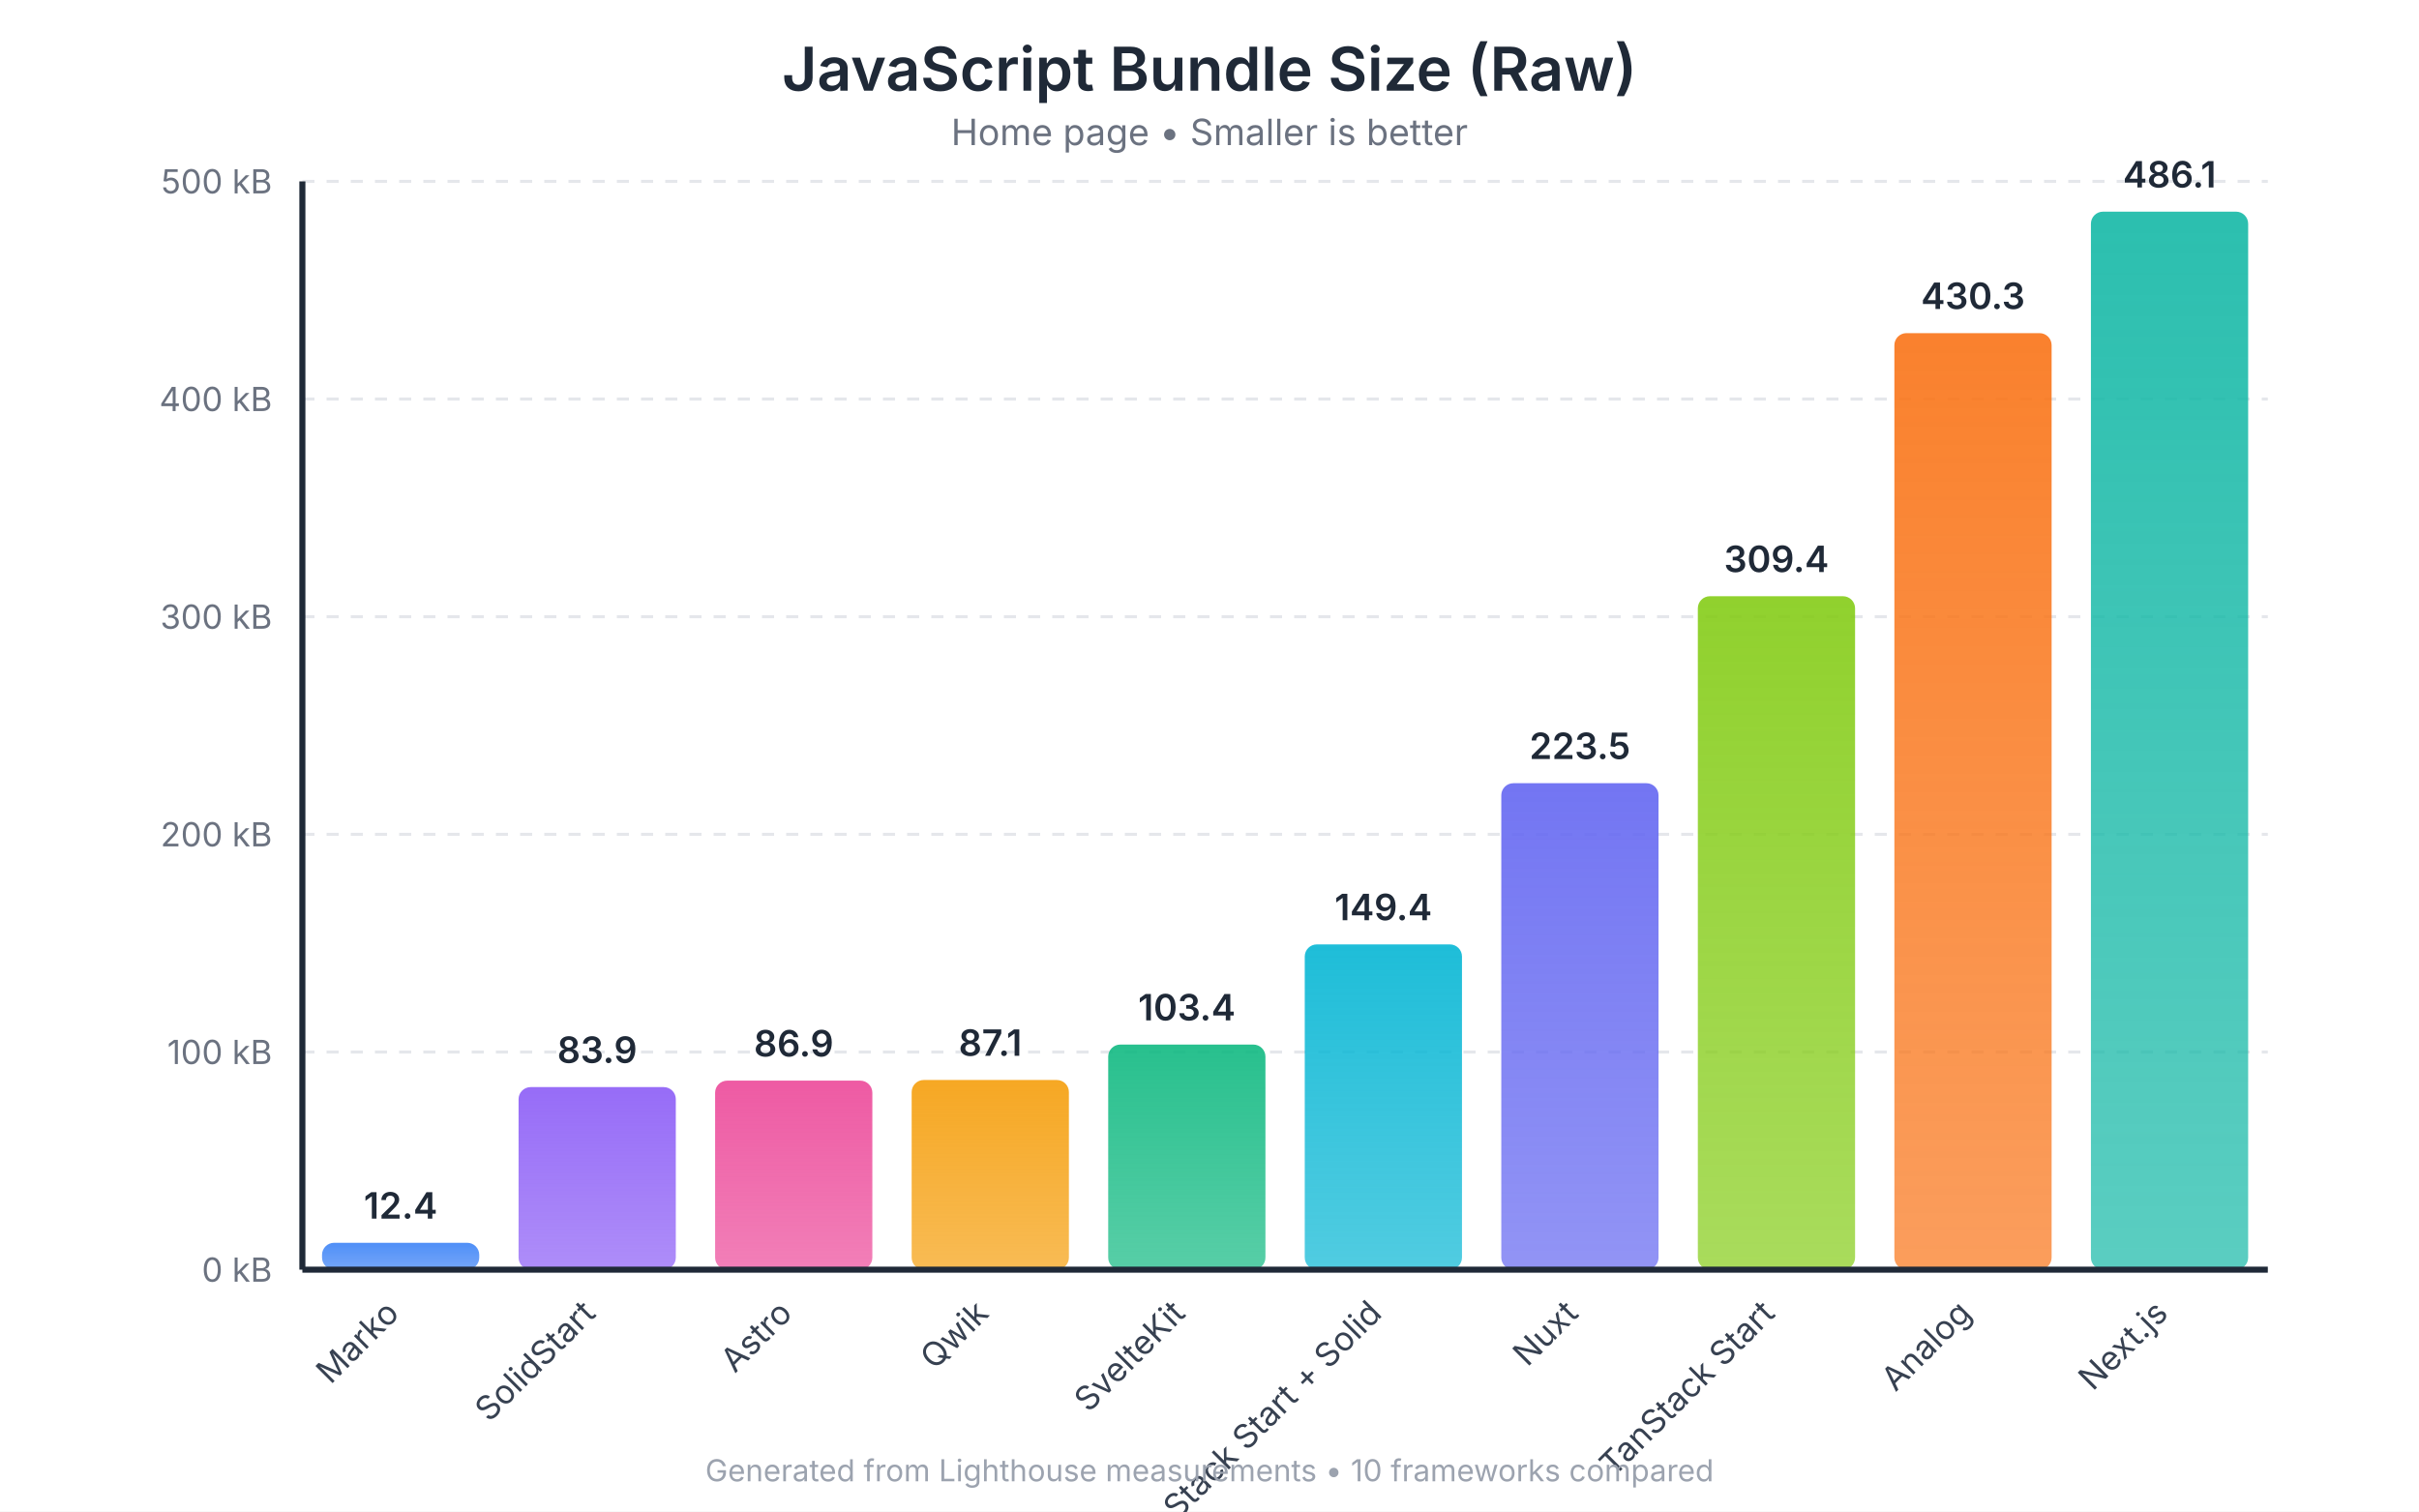
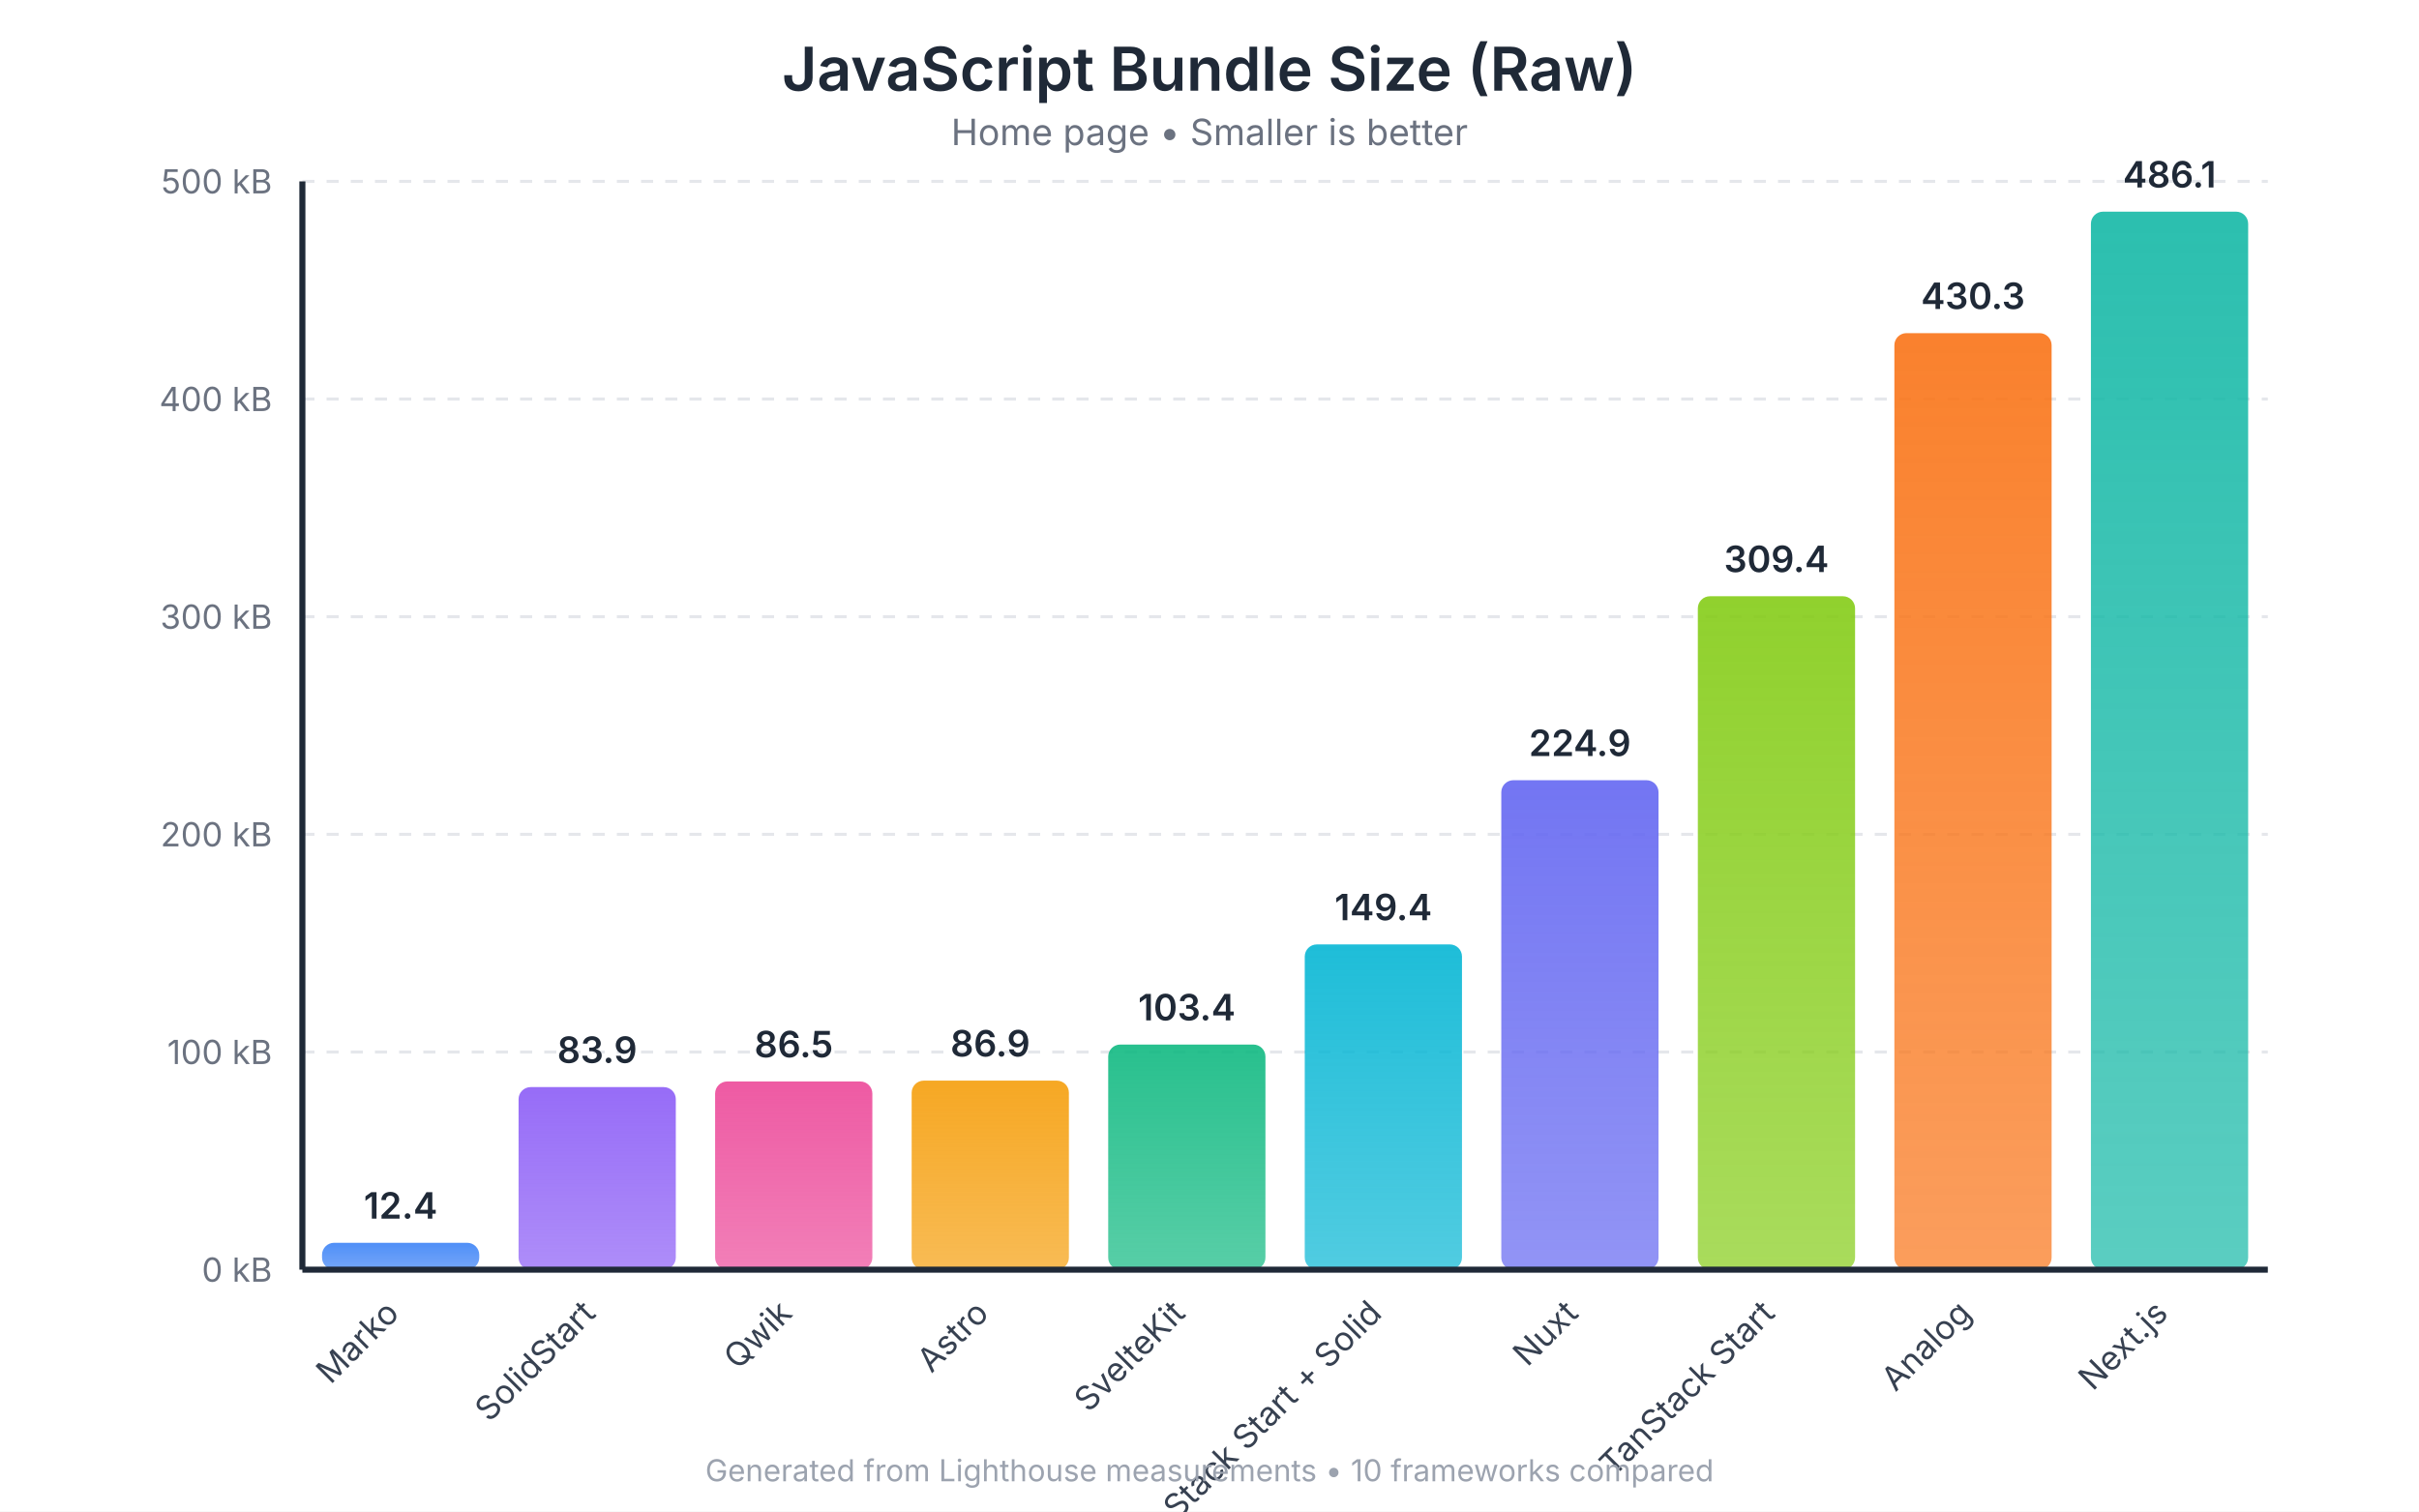
<svg xmlns="http://www.w3.org/2000/svg" viewBox="0 0 800 500" font-family="system-ui, -apple-system, sans-serif">
  <rect width="800" height="500" fill="#ffffff" />
  <text x="400.0" y="30" text-anchor="middle" font-size="20" font-weight="600" fill="#1f2937">
    JavaScript Bundle Size (Raw)
  </text>
  <text x="400.0" y="48" text-anchor="middle" font-size="12" fill="#6b7280">
    Home page • Smaller is better
  </text>
  <g transform="translate(100, 60)">
    <line x1="0" y1="360.0" x2="650" y2="360.0" stroke="#e5e7eb" stroke-width="1" stroke-dasharray="4,4" />
    <text x="-10" y="360.0" text-anchor="end" dominant-baseline="middle" font-size="11" fill="#6b7280">0 kB</text>
    <line x1="0" y1="288.0" x2="650" y2="288.0" stroke="#e5e7eb" stroke-width="1" stroke-dasharray="4,4" />
    <text x="-10" y="288.0" text-anchor="end" dominant-baseline="middle" font-size="11" fill="#6b7280">100 kB</text>
    <line x1="0" y1="216.0" x2="650" y2="216.0" stroke="#e5e7eb" stroke-width="1" stroke-dasharray="4,4" />
    <text x="-10" y="216.0" text-anchor="end" dominant-baseline="middle" font-size="11" fill="#6b7280">200 kB</text>
    <line x1="0" y1="144.0" x2="650" y2="144.0" stroke="#e5e7eb" stroke-width="1" stroke-dasharray="4,4" />
    <text x="-10" y="144.0" text-anchor="end" dominant-baseline="middle" font-size="11" fill="#6b7280">300 kB</text>
    <line x1="0" y1="72.0" x2="650" y2="72.0" stroke="#e5e7eb" stroke-width="1" stroke-dasharray="4,4" />
    <text x="-10" y="72.0" text-anchor="end" dominant-baseline="middle" font-size="11" fill="#6b7280">400 kB</text>
    <line x1="0" y1="0.0" x2="650" y2="0.0" stroke="#e5e7eb" stroke-width="1" stroke-dasharray="4,4" />
    <text x="-10" y="0.0" text-anchor="end" dominant-baseline="middle" font-size="11" fill="#6b7280">500 kB</text>
    <defs>
      <linearGradient id="grad0" x1="0%" y1="0%" x2="0%" y2="100%">
        <stop offset="0%" style="stop-color:#3b82f6;stop-opacity:0.9" />
        <stop offset="100%" style="stop-color:#3b82f6;stop-opacity:0.7" />
      </linearGradient>
    </defs>
    <rect x="6.5" y="351.106" width="52.0" height="8.894" fill="url(#grad0)" rx="4" />
    <text x="32.5" y="343.106" text-anchor="middle" font-size="12" font-weight="600" fill="#1f2937">12.4</text>
    <text x="32.5" y="375" text-anchor="end" font-size="11" fill="#374151" transform="rotate(-45, 32.5, 375)">Marko</text>
    <defs>
      <linearGradient id="grad1" x1="0%" y1="0%" x2="0%" y2="100%">
        <stop offset="0%" style="stop-color:#8b5cf6;stop-opacity:0.9" />
        <stop offset="100%" style="stop-color:#8b5cf6;stop-opacity:0.7" />
      </linearGradient>
    </defs>
    <rect x="71.5" y="299.602" width="52.0" height="60.398" fill="url(#grad1)" rx="4" />
    <text x="97.5" y="291.602" text-anchor="middle" font-size="12" font-weight="600" fill="#1f2937">83.9</text>
    <text x="97.5" y="375" text-anchor="end" font-size="11" fill="#374151" transform="rotate(-45, 97.5, 375)">SolidStart</text>
    <defs>
      <linearGradient id="grad2" x1="0%" y1="0%" x2="0%" y2="100%">
        <stop offset="0%" style="stop-color:#ec4899;stop-opacity:0.9" />
        <stop offset="100%" style="stop-color:#ec4899;stop-opacity:0.7" />
      </linearGradient>
    </defs>
-     <rect x="136.5" y="297.468" width="52.0" height="62.532" fill="url(#grad2)" rx="4" />
-     <text x="162.5" y="289.468" text-anchor="middle" font-size="12" font-weight="600" fill="#1f2937">86.9</text>
-     <text x="162.5" y="375" text-anchor="end" font-size="11" fill="#374151" transform="rotate(-45, 162.5, 375)">Astro</text>
+     <rect x="136.5" y="297.743" width="52.0" height="62.258" fill="url(#grad2)" rx="4" />
+     <text x="162.5" y="289.743" text-anchor="middle" font-size="12" font-weight="600" fill="#1f2937">86.5</text>
+     <text x="162.5" y="375" text-anchor="end" font-size="11" fill="#374151" transform="rotate(-45, 162.5, 375)">Qwik</text>
    <defs>
      <linearGradient id="grad3" x1="0%" y1="0%" x2="0%" y2="100%">
        <stop offset="0%" style="stop-color:#f59e0b;stop-opacity:0.9" />
        <stop offset="100%" style="stop-color:#f59e0b;stop-opacity:0.7" />
      </linearGradient>
    </defs>
-     <rect x="201.5" y="297.255" width="52.0" height="62.745" fill="url(#grad3)" rx="4" />
-     <text x="227.5" y="289.255" text-anchor="middle" font-size="12" font-weight="600" fill="#1f2937">87.1</text>
-     <text x="227.5" y="375" text-anchor="end" font-size="11" fill="#374151" transform="rotate(-45, 227.5, 375)">Qwik</text>
+     <rect x="201.5" y="297.468" width="52.0" height="62.532" fill="url(#grad3)" rx="4" />
+     <text x="227.5" y="289.468" text-anchor="middle" font-size="12" font-weight="600" fill="#1f2937">86.9</text>
+     <text x="227.5" y="375" text-anchor="end" font-size="11" fill="#374151" transform="rotate(-45, 227.5, 375)">Astro</text>
    <defs>
      <linearGradient id="grad4" x1="0%" y1="0%" x2="0%" y2="100%">
        <stop offset="0%" style="stop-color:#10b981;stop-opacity:0.9" />
        <stop offset="100%" style="stop-color:#10b981;stop-opacity:0.7" />
      </linearGradient>
    </defs>
-     <rect x="266.5" y="285.535" width="52.0" height="74.465" fill="url(#grad4)" rx="4" />
-     <text x="292.5" y="277.535" text-anchor="middle" font-size="12" font-weight="600" fill="#1f2937">103.4</text>
+     <rect x="266.5" y="285.529" width="52.0" height="74.471" fill="url(#grad4)" rx="4" />
+     <text x="292.5" y="277.529" text-anchor="middle" font-size="12" font-weight="600" fill="#1f2937">103.4</text>
    <text x="292.5" y="375" text-anchor="end" font-size="11" fill="#374151" transform="rotate(-45, 292.5, 375)">SvelteKit</text>
    <defs>
      <linearGradient id="grad5" x1="0%" y1="0%" x2="0%" y2="100%">
        <stop offset="0%" style="stop-color:#06b6d4;stop-opacity:0.9" />
        <stop offset="100%" style="stop-color:#06b6d4;stop-opacity:0.7" />
      </linearGradient>
    </defs>
-     <rect x="331.5" y="252.403" width="52.0" height="107.597" fill="url(#grad5)" rx="4" />
-     <text x="357.5" y="244.403" text-anchor="middle" font-size="12" font-weight="600" fill="#1f2937">149.4</text>
+     <rect x="331.5" y="252.409" width="52.0" height="107.591" fill="url(#grad5)" rx="4" />
+     <text x="357.5" y="244.409" text-anchor="middle" font-size="12" font-weight="600" fill="#1f2937">149.4</text>
    <text x="357.5" y="375" text-anchor="end" font-size="11" fill="#374151" transform="rotate(-45, 357.5, 375)">TanStack Start + Solid</text>
    <defs>
      <linearGradient id="grad6" x1="0%" y1="0%" x2="0%" y2="100%">
        <stop offset="0%" style="stop-color:#6366f1;stop-opacity:0.9" />
        <stop offset="100%" style="stop-color:#6366f1;stop-opacity:0.7" />
      </linearGradient>
    </defs>
-     <rect x="396.5" y="199.081" width="52.0" height="160.919" fill="url(#grad6)" rx="4" />
-     <text x="422.5" y="191.081" text-anchor="middle" font-size="12" font-weight="600" fill="#1f2937">223.5</text>
+     <rect x="396.5" y="198.088" width="52.0" height="161.912" fill="url(#grad6)" rx="4" />
+     <text x="422.5" y="190.088" text-anchor="middle" font-size="12" font-weight="600" fill="#1f2937">224.9</text>
    <text x="422.5" y="375" text-anchor="end" font-size="11" fill="#374151" transform="rotate(-45, 422.5, 375)">Nuxt</text>
    <defs>
      <linearGradient id="grad7" x1="0%" y1="0%" x2="0%" y2="100%">
        <stop offset="0%" style="stop-color:#84cc16;stop-opacity:0.9" />
        <stop offset="100%" style="stop-color:#84cc16;stop-opacity:0.7" />
      </linearGradient>
    </defs>
-     <rect x="461.5" y="137.226" width="52.0" height="222.774" fill="url(#grad7)" rx="4" />
-     <text x="487.5" y="129.226" text-anchor="middle" font-size="12" font-weight="600" fill="#1f2937">309.4</text>
+     <rect x="461.5" y="137.235" width="52.0" height="222.765" fill="url(#grad7)" rx="4" />
+     <text x="487.5" y="129.235" text-anchor="middle" font-size="12" font-weight="600" fill="#1f2937">309.4</text>
    <text x="487.5" y="375" text-anchor="end" font-size="11" fill="#374151" transform="rotate(-45, 487.5, 375)">TanStack Start</text>
    <defs>
      <linearGradient id="grad8" x1="0%" y1="0%" x2="0%" y2="100%">
        <stop offset="0%" style="stop-color:#f97316;stop-opacity:0.9" />
        <stop offset="100%" style="stop-color:#f97316;stop-opacity:0.7" />
      </linearGradient>
    </defs>
    <rect x="526.5" y="50.198" width="52.0" height="309.802" fill="url(#grad8)" rx="4" />
    <text x="552.5" y="42.198" text-anchor="middle" font-size="12" font-weight="600" fill="#1f2937">430.3</text>
    <text x="552.5" y="375" text-anchor="end" font-size="11" fill="#374151" transform="rotate(-45, 552.5, 375)">Analog</text>
    <defs>
      <linearGradient id="grad9" x1="0%" y1="0%" x2="0%" y2="100%">
        <stop offset="0%" style="stop-color:#14b8a6;stop-opacity:0.9" />
        <stop offset="100%" style="stop-color:#14b8a6;stop-opacity:0.7" />
      </linearGradient>
    </defs>
    <rect x="591.5" y="10.015" width="52.0" height="349.985" fill="url(#grad9)" rx="4" />
    <text x="617.5" y="2.015" text-anchor="middle" font-size="12" font-weight="600" fill="#1f2937">486.1</text>
    <text x="617.5" y="375" text-anchor="end" font-size="11" fill="#374151" transform="rotate(-45, 617.5, 375)">Next.js</text>
    <line x1="0" y1="360" x2="650" y2="360" stroke="#1f2937" stroke-width="2" />
    <line x1="0" y1="0" x2="0" y2="360" stroke="#1f2937" stroke-width="2" />
  </g>
  <text x="400.0" y="490" text-anchor="middle" font-size="10" fill="#9ca3af">
    Generated from Lighthouse measurements • 10 frameworks compared
  </text>
</svg>
